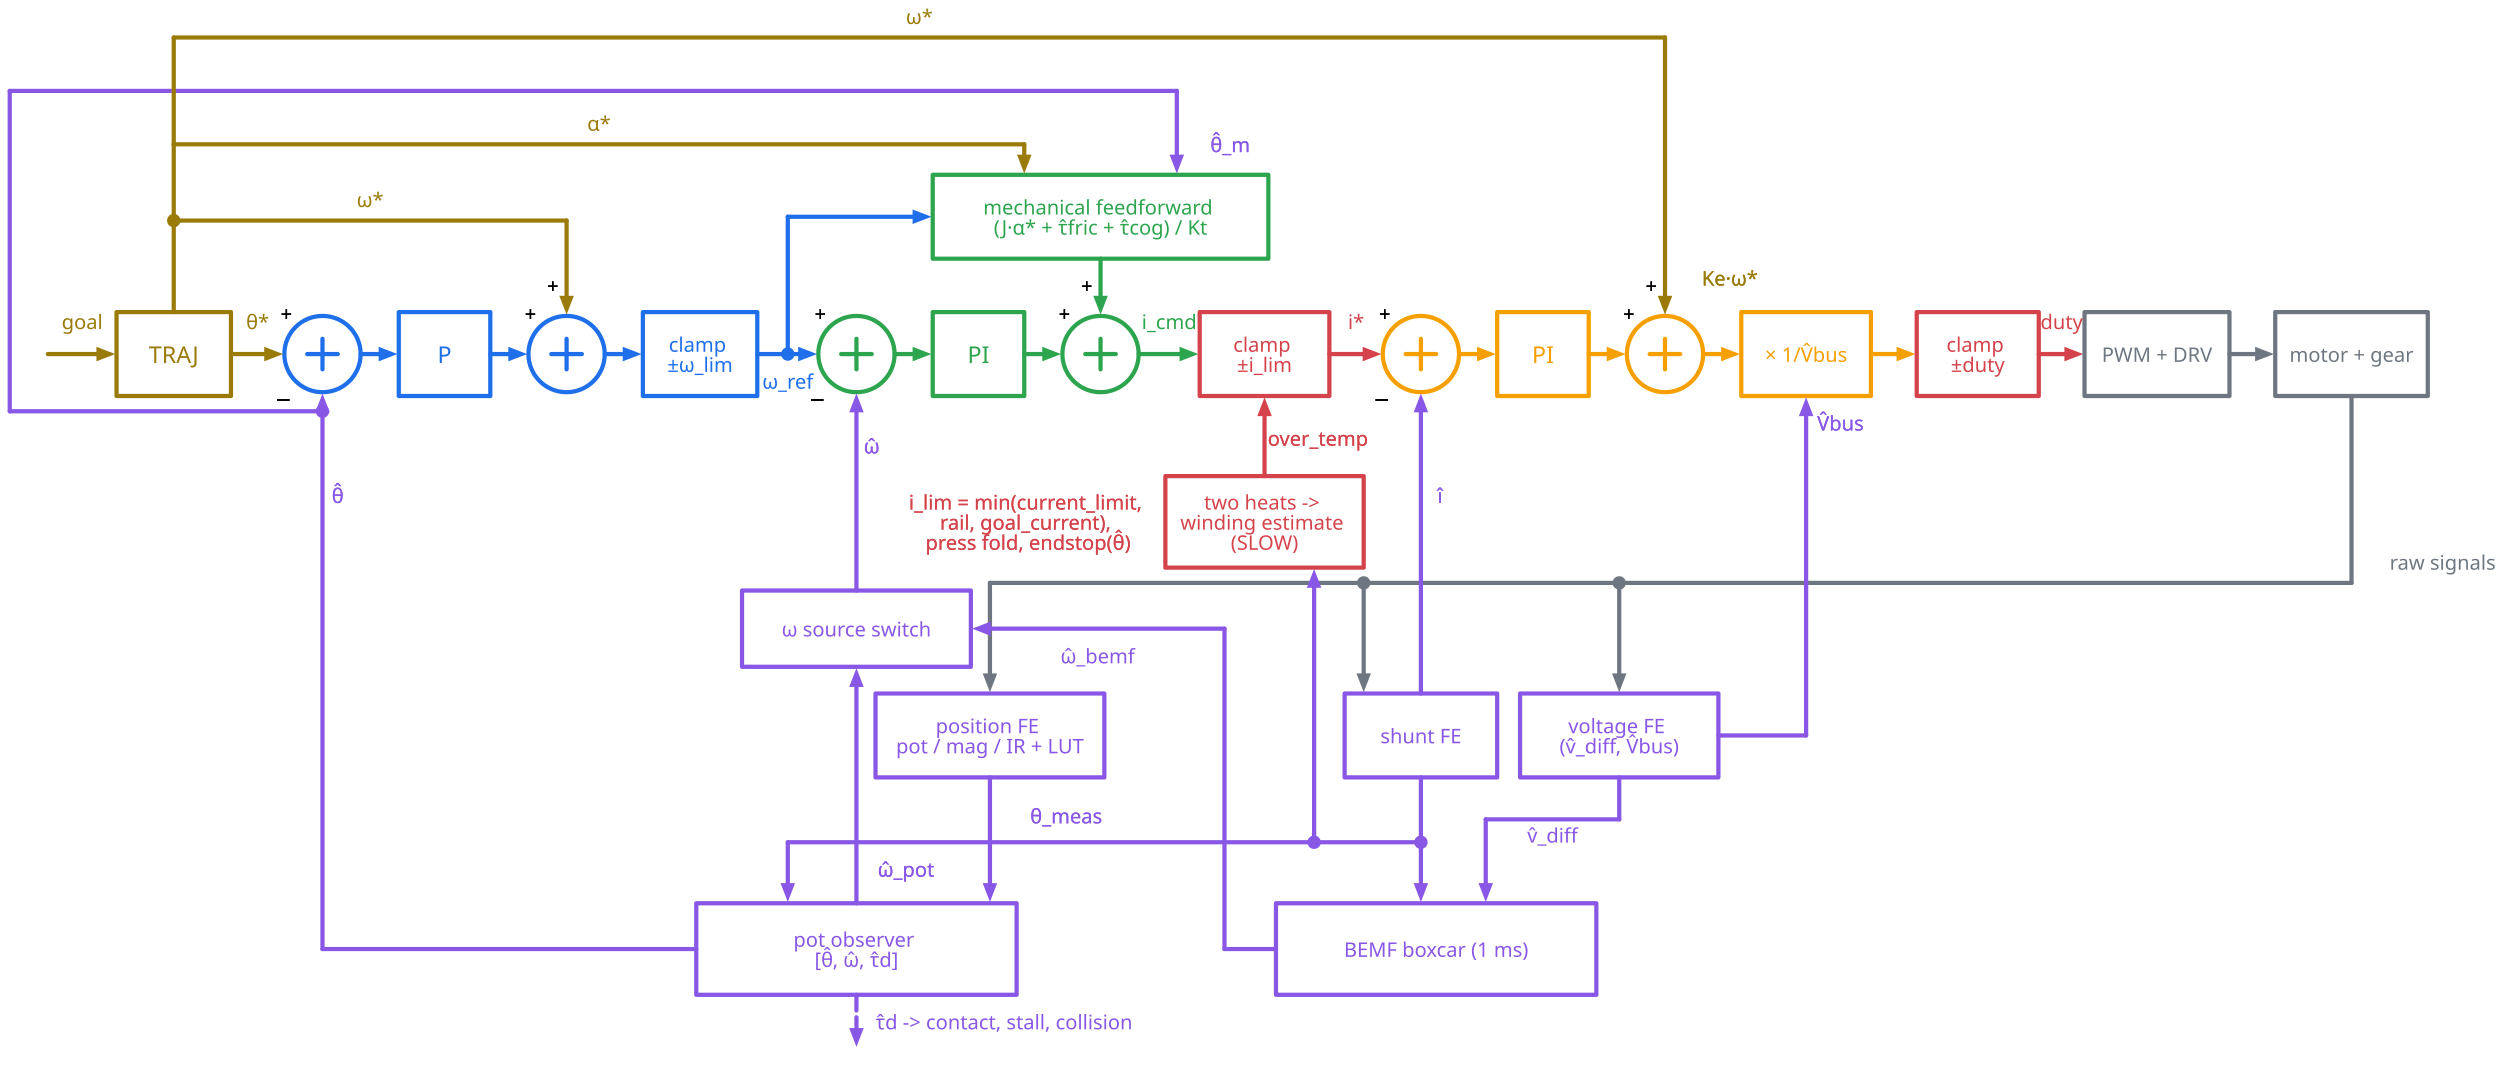
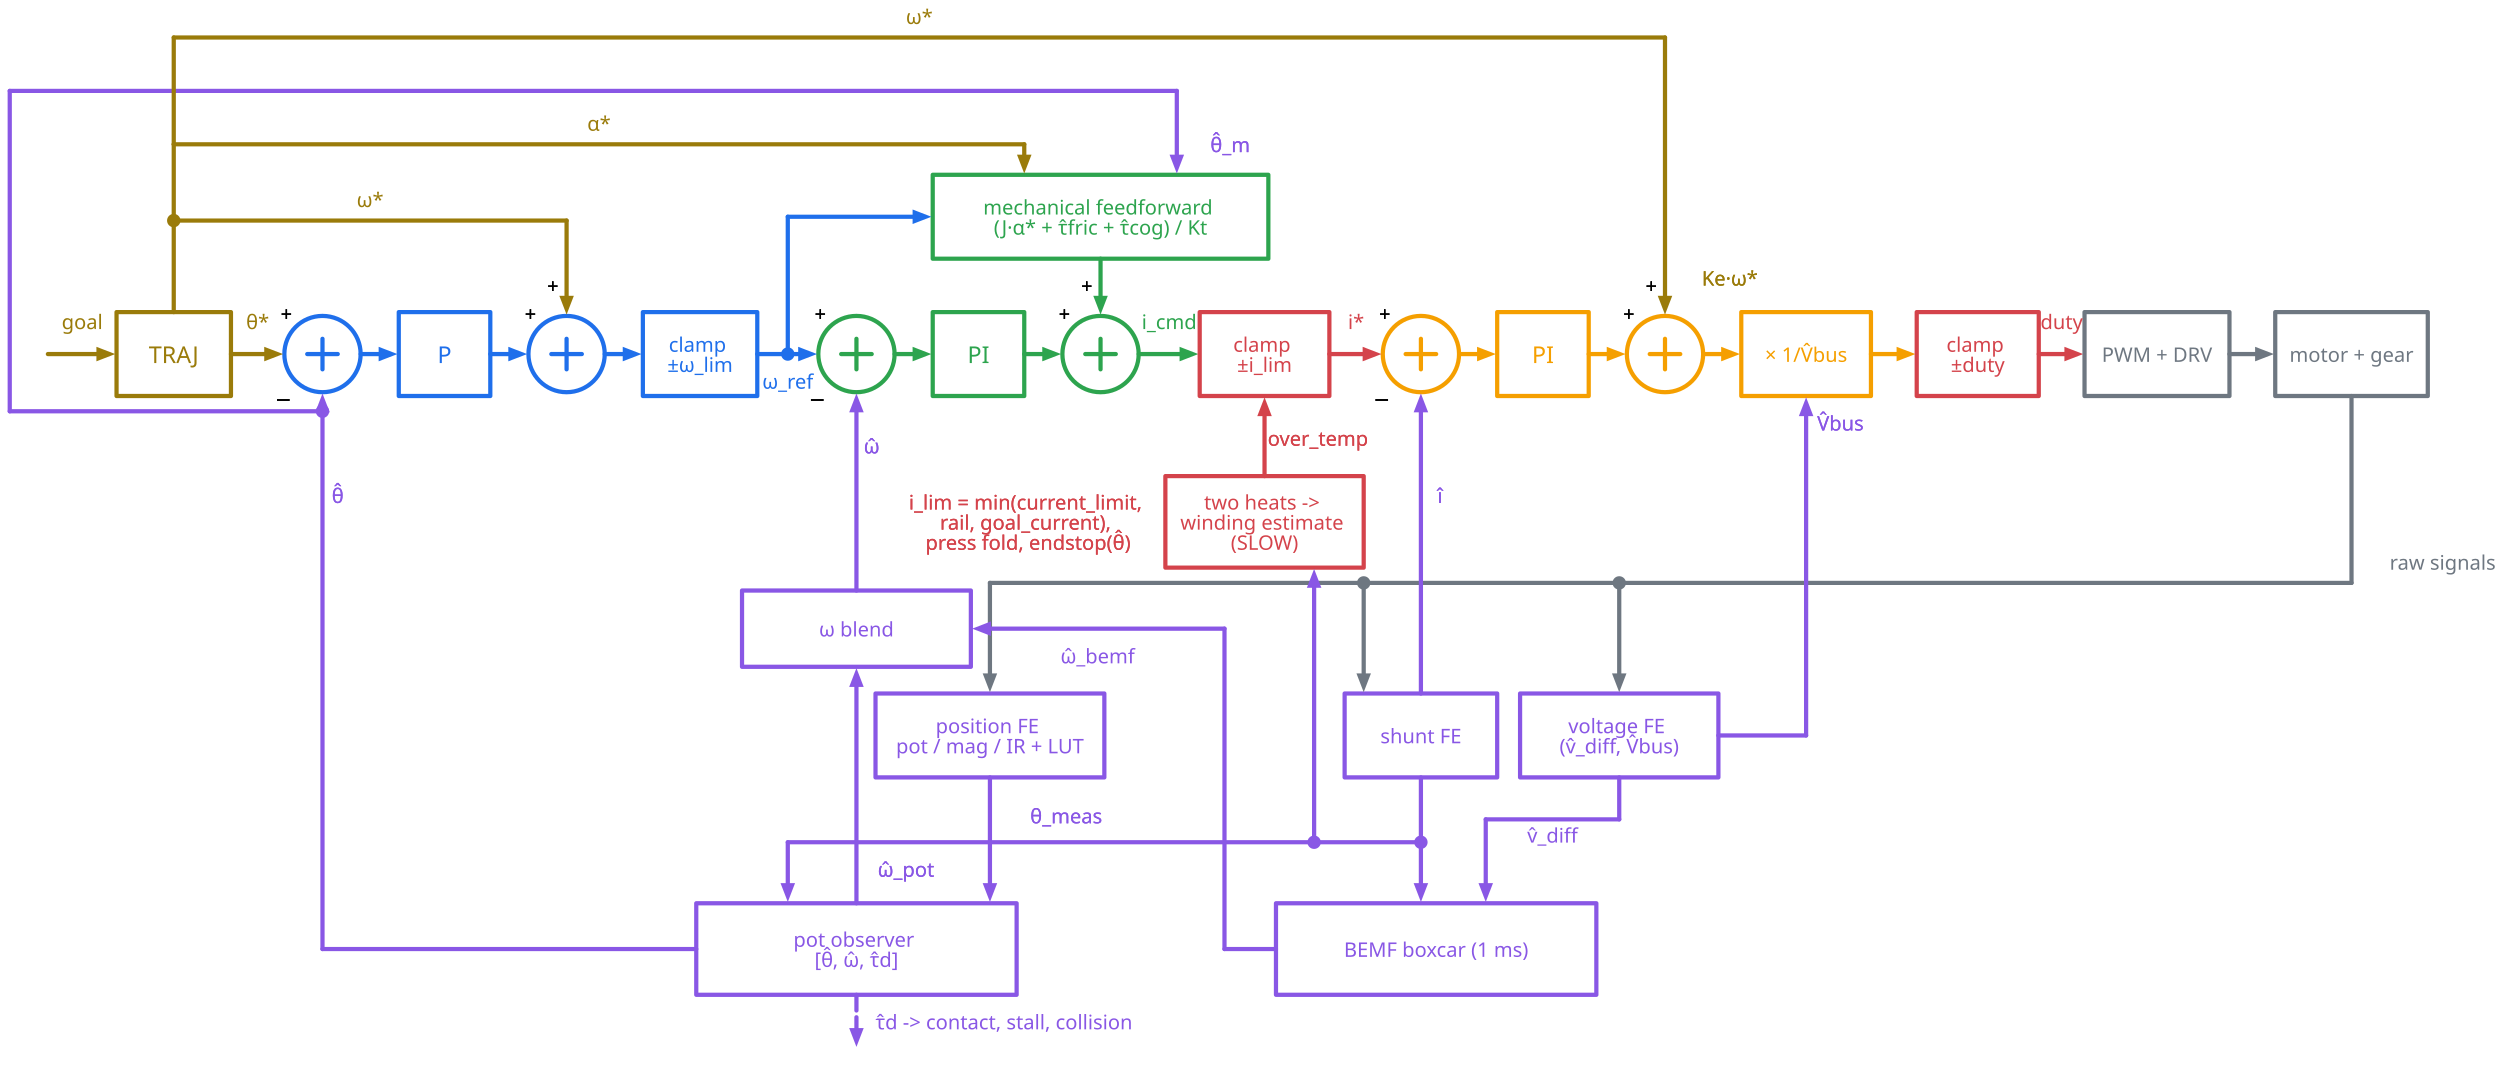
<svg xmlns="http://www.w3.org/2000/svg" xml:lang="en" height="504.7pt" width="1179.881pt" viewBox="-22.6 -167.1 1179.881 504.7">
  <style>@media (prefers-color-scheme:dark){[style*="stroke:black"]{stroke:#c9d1d9 !important}[style*="fill:black"]{fill:#c9d1d9 !important}[stroke="black"]{stroke:#c9d1d9 !important}[fill="black"]{fill:#c9d1d9 !important}[style*="stroke:#9a7b0a"]{stroke:#dfb317 !important}[style*="fill:#9a7b0a"]{fill:#dfb317 !important}[stroke="#9a7b0a"]{stroke:#dfb317 !important}[fill="#9a7b0a"]{fill:#dfb317 !important}[style*="stroke:#1f6feb"]{stroke:#539bf5 !important}[style*="fill:#1f6feb"]{fill:#539bf5 !important}[stroke="#1f6feb"]{stroke:#539bf5 !important}[fill="#1f6feb"]{fill:#539bf5 !important}[style*="stroke:#2da44e"]{stroke:#57ab5a !important}[style*="fill:#2da44e"]{fill:#57ab5a !important}[stroke="#2da44e"]{stroke:#57ab5a !important}[fill="#2da44e"]{fill:#57ab5a !important}[style*="stroke:#f59f00"]{stroke:#f8b133 !important}[style*="fill:#f59f00"]{fill:#f8b133 !important}[stroke="#f59f00"]{stroke:#f8b133 !important}[fill="#f59f00"]{fill:#f8b133 !important}[style*="stroke:#d4434b"]{stroke:#f47067 !important}[style*="fill:#d4434b"]{fill:#f47067 !important}[stroke="#d4434b"]{stroke:#f47067 !important}[fill="#d4434b"]{fill:#f47067 !important}[style*="stroke:#8957e5"]{stroke:#b083f0 !important}[style*="fill:#8957e5"]{fill:#b083f0 !important}[stroke="#8957e5"]{stroke:#b083f0 !important}[fill="#8957e5"]{fill:#b083f0 !important}[style*="stroke:#6e7781"]{stroke:#909aa4 !important}[style*="fill:#6e7781"]{fill:#909aa4 !important}[stroke="#6e7781"]{stroke:#909aa4 !important}[fill="#6e7781"]{fill:#909aa4 !important}}</style>
  <circle cx="129.6" cy="-0" r="18" style="stroke:#1f6feb;fill:none;stroke-width:2.0;stroke-dasharray:-;" />
  <circle cx="244.8" cy="-0" r="18" style="stroke:#1f6feb;fill:none;stroke-width:2.0;stroke-dasharray:-;" />
  <circle cx="381.6" cy="-0" r="18" style="stroke:#2da44e;fill:none;stroke-width:2.0;stroke-dasharray:-;" />
  <circle cx="496.8" cy="-0" r="18" style="stroke:#2da44e;fill:none;stroke-width:2.0;stroke-dasharray:-;" />
  <circle cx="648" cy="-0" r="18" style="stroke:#f59f00;fill:none;stroke-width:2.0;stroke-dasharray:-;" />
  <circle cx="763.2" cy="-0" r="18" style="stroke:#f59f00;fill:none;stroke-width:2.0;stroke-dasharray:-;" />
  <path d="M 0.0,-0.0 L 16.2,-0 L 23.4,-0" style="stroke:#9a7b0a;fill:none;stroke-width:2.0;stroke-dasharray:-;stroke-linecap:round;stroke-linejoin:round;" />
  <path d="M 30.4 0 L 23.4 2.7 L 23.4 -2.7 Z" style="stroke:#9a7b0a;fill:#9a7b0a;stroke-linecap:butt;stroke-linejoin:miter;" />
  <path d="M 32.4,-0.0 L 32.4,-19.8 L 86.4,-19.8 L 86.4,19.8 L 32.4,19.8 L 32.4,-0" style="stroke:#9a7b0a;fill:none;stroke-width:2.0;stroke-dasharray:-;stroke-linecap:round;stroke-linejoin:round;" />
  <path d="M 86.4,-0.0 L 99,-0 L 102.6,-0" style="stroke:#9a7b0a;fill:none;stroke-width:2.0;stroke-dasharray:-;stroke-linecap:round;stroke-linejoin:round;" />
  <path d="M 109.6 0 L 102.6 2.7 L 102.6 -2.7 Z" style="stroke:#9a7b0a;fill:#9a7b0a;stroke-linecap:butt;stroke-linejoin:miter;" />
  <path d="M 129.6,-7.2 L 129.6,7.2" style="stroke:#1f6feb;fill:none;stroke-width:2.0;stroke-dasharray:-;stroke-linecap:round;stroke-linejoin:round;" />
  <path d="M 122.4,-0.0 L 136.8,-0" style="stroke:#1f6feb;fill:none;stroke-width:2.0;stroke-dasharray:-;stroke-linecap:round;stroke-linejoin:round;" />
  <path d="M 147.6,-0.0 L 156.6,-0 L 156.6,-0" style="stroke:#1f6feb;fill:none;stroke-width:2.0;stroke-dasharray:-;stroke-linecap:round;stroke-linejoin:round;" />
  <path d="M 163.6 0 L 156.6 2.7 L 156.6 -2.7 Z" style="stroke:#1f6feb;fill:#1f6feb;stroke-linecap:butt;stroke-linejoin:miter;" />
  <path d="M 165.6,-0.0 L 165.6,-19.8 L 208.8,-19.8 L 208.8,19.8 L 165.6,19.8 L 165.6,-0" style="stroke:#1f6feb;fill:none;stroke-width:2.0;stroke-dasharray:-;stroke-linecap:round;stroke-linejoin:round;" />
  <path d="M 208.8,-0.0 L 217.8,-0 L 217.8,-0" style="stroke:#1f6feb;fill:none;stroke-width:2.0;stroke-dasharray:-;stroke-linecap:round;stroke-linejoin:round;" />
  <path d="M 224.8 0 L 217.8 2.7 L 217.8 -2.7 Z" style="stroke:#1f6feb;fill:#1f6feb;stroke-linecap:butt;stroke-linejoin:miter;" />
  <path d="M 244.8,-7.2 L 244.8,7.2" style="stroke:#1f6feb;fill:none;stroke-width:2.0;stroke-dasharray:-;stroke-linecap:round;stroke-linejoin:round;" />
  <path d="M 237.6,-0.0 L 252,-0" style="stroke:#1f6feb;fill:none;stroke-width:2.0;stroke-dasharray:-;stroke-linecap:round;stroke-linejoin:round;" />
  <path d="M 262.8,-0.0 L 271.8,-0 L 271.8,-0" style="stroke:#1f6feb;fill:none;stroke-width:2.0;stroke-dasharray:-;stroke-linecap:round;stroke-linejoin:round;" />
  <path d="M 278.8 0 L 271.8 2.7 L 271.8 -2.7 Z" style="stroke:#1f6feb;fill:#1f6feb;stroke-linecap:butt;stroke-linejoin:miter;" />
  <path d="M 280.8,-0.0 L 280.8,-19.8 L 334.8,-19.8 L 334.8,19.8 L 280.8,19.8 L 280.8,-0" style="stroke:#1f6feb;fill:none;stroke-width:2.0;stroke-dasharray:-;stroke-linecap:round;stroke-linejoin:round;" />
  <path d="M 334.8,-0.0 L 349.2,-0 L 354.6,-0" style="stroke:#1f6feb;fill:none;stroke-width:2.0;stroke-dasharray:-;stroke-linecap:round;stroke-linejoin:round;" />
  <path d="M 361.6 0 L 354.6 2.7 L 354.6 -2.7 Z" style="stroke:#1f6feb;fill:#1f6feb;stroke-linecap:butt;stroke-linejoin:miter;" />
  <path d="M 381.6,-7.2 L 381.6,7.2" style="stroke:#2da44e;fill:none;stroke-width:2.0;stroke-dasharray:-;stroke-linecap:round;stroke-linejoin:round;" />
  <path d="M 374.4,-0.0 L 388.8,-0" style="stroke:#2da44e;fill:none;stroke-width:2.0;stroke-dasharray:-;stroke-linecap:round;stroke-linejoin:round;" />
  <path d="M 399.6,-0.0 L 408.6,-0 L 408.6,-0" style="stroke:#2da44e;fill:none;stroke-width:2.0;stroke-dasharray:-;stroke-linecap:round;stroke-linejoin:round;" />
  <path d="M 415.6 0 L 408.6 2.7 L 408.6 -2.7 Z" style="stroke:#2da44e;fill:#2da44e;stroke-linecap:butt;stroke-linejoin:miter;" />
  <path d="M 417.6,-0.0 L 417.6,-19.8 L 460.8,-19.8 L 460.8,19.8 L 417.6,19.8 L 417.6,-0" style="stroke:#2da44e;fill:none;stroke-width:2.0;stroke-dasharray:-;stroke-linecap:round;stroke-linejoin:round;" />
  <path d="M 460.8,-0.0 L 469.8,-0 L 469.8,-0" style="stroke:#2da44e;fill:none;stroke-width:2.0;stroke-dasharray:-;stroke-linecap:round;stroke-linejoin:round;" />
  <path d="M 476.8 0 L 469.8 2.7 L 469.8 -2.7 Z" style="stroke:#2da44e;fill:#2da44e;stroke-linecap:butt;stroke-linejoin:miter;" />
  <path d="M 496.8,-7.2 L 496.8,7.2" style="stroke:#2da44e;fill:none;stroke-width:2.0;stroke-dasharray:-;stroke-linecap:round;stroke-linejoin:round;" />
  <path d="M 489.6,-0.0 L 504,-0" style="stroke:#2da44e;fill:none;stroke-width:2.0;stroke-dasharray:-;stroke-linecap:round;stroke-linejoin:round;" />
  <path d="M 514.8,-0.0 L 529.2,-0 L 534.6,-0" style="stroke:#2da44e;fill:none;stroke-width:2.0;stroke-dasharray:-;stroke-linecap:round;stroke-linejoin:round;" />
  <path d="M 541.6 0 L 534.6 2.7 L 534.6 -2.7 Z" style="stroke:#2da44e;fill:#2da44e;stroke-linecap:butt;stroke-linejoin:miter;" />
  <path d="M 543.6,-0.0 L 543.6,-19.8 L 604.8,-19.8 L 604.8,19.8 L 543.6,19.8 L 543.6,-0" style="stroke:#d4434b;fill:none;stroke-width:2.0;stroke-dasharray:-;stroke-linecap:round;stroke-linejoin:round;" />
  <path d="M 604.8,-0.0 L 617.4,-0 L 621,-0" style="stroke:#d4434b;fill:none;stroke-width:2.0;stroke-dasharray:-;stroke-linecap:round;stroke-linejoin:round;" />
  <path d="M 628 0 L 621 2.7 L 621 -2.7 Z" style="stroke:#d4434b;fill:#d4434b;stroke-linecap:butt;stroke-linejoin:miter;" />
  <path d="M 648.0,-7.2 L 648,7.2" style="stroke:#f59f00;fill:none;stroke-width:2.0;stroke-dasharray:-;stroke-linecap:round;stroke-linejoin:round;" />
  <path d="M 640.8,-0.0 L 655.2,-0" style="stroke:#f59f00;fill:none;stroke-width:2.0;stroke-dasharray:-;stroke-linecap:round;stroke-linejoin:round;" />
  <path d="M 666.0,-0.0 L 675,-0 L 675,-0" style="stroke:#f59f00;fill:none;stroke-width:2.0;stroke-dasharray:-;stroke-linecap:round;stroke-linejoin:round;" />
  <path d="M 682 0 L 675 2.7 L 675 -2.7 Z" style="stroke:#f59f00;fill:#f59f00;stroke-linecap:butt;stroke-linejoin:miter;" />
  <path d="M 684.0,-0.0 L 684,-19.8 L 727.2,-19.8 L 727.2,19.8 L 684,19.8 L 684,-0" style="stroke:#f59f00;fill:none;stroke-width:2.0;stroke-dasharray:-;stroke-linecap:round;stroke-linejoin:round;" />
  <path d="M 727.2,-0.0 L 736.2,-0 L 736.2,-0" style="stroke:#f59f00;fill:none;stroke-width:2.0;stroke-dasharray:-;stroke-linecap:round;stroke-linejoin:round;" />
  <path d="M 743.2 0 L 736.2 2.7 L 736.2 -2.7 Z" style="stroke:#f59f00;fill:#f59f00;stroke-linecap:butt;stroke-linejoin:miter;" />
  <path d="M 763.2,-7.2 L 763.2,7.2" style="stroke:#f59f00;fill:none;stroke-width:2.0;stroke-dasharray:-;stroke-linecap:round;stroke-linejoin:round;" />
  <path d="M 756.0,-0.0 L 770.4,-0" style="stroke:#f59f00;fill:none;stroke-width:2.0;stroke-dasharray:-;stroke-linecap:round;stroke-linejoin:round;" />
  <path d="M 781.2,-0.0 L 790.2,-0 L 790.2,-0" style="stroke:#f59f00;fill:none;stroke-width:2.0;stroke-dasharray:-;stroke-linecap:round;stroke-linejoin:round;" />
  <path d="M 797.2 0 L 790.2 2.7 L 790.2 -2.7 Z" style="stroke:#f59f00;fill:#f59f00;stroke-linecap:butt;stroke-linejoin:miter;" />
  <path d="M 799.2,-0.0 L 799.2,-19.8 L 860.4,-19.8 L 860.4,19.8 L 799.2,19.8 L 799.2,-0" style="stroke:#f59f00;fill:none;stroke-width:2.0;stroke-dasharray:-;stroke-linecap:round;stroke-linejoin:round;" />
  <path d="M 860.4,-0.0 L 871.2,-0 L 873,-0" style="stroke:#f59f00;fill:none;stroke-width:2.0;stroke-dasharray:-;stroke-linecap:round;stroke-linejoin:round;" />
  <path d="M 880 0 L 873 2.7 L 873 -2.7 Z" style="stroke:#f59f00;fill:#f59f00;stroke-linecap:butt;stroke-linejoin:miter;" />
  <path d="M 882.0,-0.0 L 882,-19.8 L 939.6,-19.8 L 939.6,19.8 L 882,19.8 L 882,-0" style="stroke:#d4434b;fill:none;stroke-width:2.0;stroke-dasharray:-;stroke-linecap:round;stroke-linejoin:round;" />
  <path d="M 939.6,-0.0 L 950.4,-0 L 952.2,-0" style="stroke:#d4434b;fill:none;stroke-width:2.0;stroke-dasharray:-;stroke-linecap:round;stroke-linejoin:round;" />
  <path d="M 959.2 0 L 952.2 2.7 L 952.2 -2.7 Z" style="stroke:#d4434b;fill:#d4434b;stroke-linecap:butt;stroke-linejoin:miter;" />
  <path d="M 961.2,-0.0 L 961.2,-19.8 L 1029.6,-19.8 L 1029.6,19.8 L 961.2,19.8 L 961.2,-0" style="stroke:#6e7781;fill:none;stroke-width:2.0;stroke-dasharray:-;stroke-linecap:round;stroke-linejoin:round;" />
  <path d="M 1029.6,-0.0 L 1040.4,-0 L 1042.2,-0" style="stroke:#6e7781;fill:none;stroke-width:2.0;stroke-dasharray:-;stroke-linecap:round;stroke-linejoin:round;" />
  <path d="M 1049.2 0 L 1042.2 2.7 L 1042.2 -2.7 Z" style="stroke:#6e7781;fill:#6e7781;stroke-linecap:butt;stroke-linejoin:miter;" />
  <path d="M 1051.2,-0.0 L 1051.2,-19.8 L 1123.2,-19.8 L 1123.2,19.8 L 1051.2,19.8 L 1051.2,-0" style="stroke:#6e7781;fill:none;stroke-width:2.0;stroke-dasharray:-;stroke-linecap:round;stroke-linejoin:round;" />
  <path d="M 59.4,-19.8 L 59.4,-41.4 L 59.4,-63" style="stroke:#9a7b0a;fill:none;stroke-width:2.0;stroke-dasharray:-;stroke-linecap:round;stroke-linejoin:round;" />
  <path d="M 59.4,-63.0 L 152.1,-63 L 244.8,-63" style="stroke:#9a7b0a;fill:none;stroke-width:2.0;stroke-dasharray:-;stroke-linecap:round;stroke-linejoin:round;" />
  <path d="M 244.8,-63.0 L 244.8,-40.5 L 244.8,-27" style="stroke:#9a7b0a;fill:none;stroke-width:2.0;stroke-dasharray:-;stroke-linecap:round;stroke-linejoin:round;" />
  <path d="M 244.8 -20 L 242.1 -27 L 247.5 -27 Z" style="stroke:#9a7b0a;fill:#9a7b0a;stroke-linecap:butt;stroke-linejoin:miter;" />
  <path d="M 417.6,-64.8 L 417.6,-84.6 L 576,-84.6 L 576,-45 L 417.6,-45 L 417.6,-64.8" style="stroke:#2da44e;fill:none;stroke-width:2.0;stroke-dasharray:-;stroke-linecap:round;stroke-linejoin:round;" />
  <path d="M 496.8,-45.0 L 496.8,-31.5 L 496.8,-27" style="stroke:#2da44e;fill:none;stroke-width:2.0;stroke-dasharray:-;stroke-linecap:round;stroke-linejoin:round;" />
  <path d="M 496.8 -20 L 494.1 -27 L 499.5 -27 Z" style="stroke:#2da44e;fill:#2da44e;stroke-linecap:butt;stroke-linejoin:miter;" />
  <path d="M 59.4,-63.0 L 59.4,-81 L 59.4,-99" style="stroke:#9a7b0a;fill:none;stroke-width:2.0;stroke-dasharray:-;stroke-linecap:round;stroke-linejoin:round;" />
  <path d="M 59.4,-99.0 L 260.1,-99 L 460.8,-99" style="stroke:#9a7b0a;fill:none;stroke-width:2.0;stroke-dasharray:-;stroke-linecap:round;stroke-linejoin:round;" />
  <path d="M 460.8,-99.0 L 460.8,-91.8 L 460.8,-93.6" style="stroke:#9a7b0a;fill:none;stroke-width:2.0;stroke-dasharray:-;stroke-linecap:round;stroke-linejoin:round;" />
  <path d="M 460.8 -86.6 L 458.1 -93.6 L 463.5 -93.6 Z" style="stroke:#9a7b0a;fill:#9a7b0a;stroke-linecap:butt;stroke-linejoin:miter;" />
  <path d="M 349.2,-0.0 L 349.2,-32.4 L 349.2,-64.8" style="stroke:#1f6feb;fill:none;stroke-width:2.0;stroke-dasharray:-;stroke-linecap:round;stroke-linejoin:round;" />
  <path d="M 349.2,-64.8 L 383.4,-64.8 L 408.6,-64.8" style="stroke:#1f6feb;fill:none;stroke-width:2.0;stroke-dasharray:-;stroke-linecap:round;stroke-linejoin:round;" />
  <path d="M 415.6 -64.8 L 408.6 -62.1 L 408.6 -67.5 Z" style="stroke:#1f6feb;fill:#1f6feb;stroke-linecap:butt;stroke-linejoin:miter;" />
  <path d="M 1087.2,19.8 L 1087.2,63.9 L 1087.2,108" style="stroke:#6e7781;fill:none;stroke-width:2.0;stroke-dasharray:-;stroke-linecap:round;stroke-linejoin:round;" />
  <path d="M 390.6,180.0 L 390.6,160.2 L 498.6,160.2 L 498.6,199.8 L 390.6,199.8 L 390.6,180" style="stroke:#8957e5;fill:none;stroke-width:2.0;stroke-dasharray:-;stroke-linecap:round;stroke-linejoin:round;" />
  <path d="M 612.0,180.0 L 612,160.2 L 684,160.2 L 684,199.8 L 612,199.8 L 612,180" style="stroke:#8957e5;fill:none;stroke-width:2.0;stroke-dasharray:-;stroke-linecap:round;stroke-linejoin:round;" />
  <path d="M 694.8,180.0 L 694.8,160.2 L 788.4,160.2 L 788.4,199.8 L 694.8,199.8 L 694.8,180" style="stroke:#8957e5;fill:none;stroke-width:2.0;stroke-dasharray:-;stroke-linecap:round;stroke-linejoin:round;" />
  <path d="M 1087.2,108.0 L 765.9,108 L 444.6,108" style="stroke:#6e7781;fill:none;stroke-width:2.0;stroke-dasharray:-;stroke-linecap:round;stroke-linejoin:round;" />
  <path d="M 621.0,108.0 L 621,134.1 L 621,151.2" style="stroke:#6e7781;fill:none;stroke-width:2.0;stroke-dasharray:-;stroke-linecap:round;stroke-linejoin:round;" />
  <path d="M 621 158.2 L 618.3 151.2 L 623.7 151.2 Z" style="stroke:#6e7781;fill:#6e7781;stroke-linecap:butt;stroke-linejoin:miter;" />
  <path d="M 741.6,108.0 L 741.6,134.1 L 741.6,151.2" style="stroke:#6e7781;fill:none;stroke-width:2.0;stroke-dasharray:-;stroke-linecap:round;stroke-linejoin:round;" />
  <path d="M 741.6 158.2 L 738.9 151.2 L 744.3 151.2 Z" style="stroke:#6e7781;fill:#6e7781;stroke-linecap:butt;stroke-linejoin:miter;" />
  <path d="M 444.6,108.0 L 444.6,134.1 L 444.6,151.2" style="stroke:#6e7781;fill:none;stroke-width:2.0;stroke-dasharray:-;stroke-linecap:round;stroke-linejoin:round;" />
  <path d="M 444.6 158.2 L 441.9 151.2 L 447.3 151.2 Z" style="stroke:#6e7781;fill:#6e7781;stroke-linecap:butt;stroke-linejoin:miter;" />
  <path d="M 579.6,280.8 L 579.6,259.2 L 730.8,259.2 L 730.8,302.4 L 579.6,302.4 L 579.6,280.8" style="stroke:#8957e5;fill:none;stroke-width:2.0;stroke-dasharray:-;stroke-linecap:round;stroke-linejoin:round;" />
  <path d="M 306,280.8 L 306,259.2 L 457.2,259.2 L 457.2,302.4 L 306,302.4 L 306,280.8" style="stroke:#8957e5;fill:none;stroke-width:2.0;stroke-dasharray:-;stroke-linecap:round;stroke-linejoin:round;" />
  <path d="M 648.0,160.2 L 648,89.1 L 648,27" style="stroke:#8957e5;fill:none;stroke-width:2.0;stroke-dasharray:-;stroke-linecap:round;stroke-linejoin:round;" />
  <path d="M 648 20 L 650.7 27 L 645.3 27 Z" style="stroke:#8957e5;fill:#8957e5;stroke-linecap:butt;stroke-linejoin:miter;" />
  <path d="M 648.0,199.8 L 648,215.1 L 648,230.4" style="stroke:#8957e5;fill:none;stroke-width:2.0;stroke-dasharray:-;stroke-linecap:round;stroke-linejoin:round;" />
  <path d="M 648.0,230.4 L 648,244.8 L 648,250.2" style="stroke:#8957e5;fill:none;stroke-width:2.0;stroke-dasharray:-;stroke-linecap:round;stroke-linejoin:round;" />
  <path d="M 648 257.2 L 645.3 250.2 L 650.7 250.2 Z" style="stroke:#8957e5;fill:#8957e5;stroke-linecap:butt;stroke-linejoin:miter;" />
  <path d="M 648.0,230.4 L 498.6,230.4 L 349.2,230.4" style="stroke:#8957e5;fill:none;stroke-width:2.0;stroke-dasharray:-;stroke-linecap:round;stroke-linejoin:round;" />
  <path d="M 349.2,230.4 L 349.2,244.8 L 349.2,250.2" style="stroke:#8957e5;fill:none;stroke-width:2.0;stroke-dasharray:-;stroke-linecap:round;stroke-linejoin:round;" />
  <path d="M 349.2 257.2 L 346.5 250.2 L 351.9 250.2 Z" style="stroke:#8957e5;fill:#8957e5;stroke-linecap:butt;stroke-linejoin:miter;" />
  <path d="M 741.6,199.8 L 741.6,209.7 L 741.6,219.6" style="stroke:#8957e5;fill:none;stroke-width:2.0;stroke-dasharray:-;stroke-linecap:round;stroke-linejoin:round;" />
  <path d="M 741.6,219.6 L 710.1,219.6 L 678.6,219.6" style="stroke:#8957e5;fill:none;stroke-width:2.0;stroke-dasharray:-;stroke-linecap:round;stroke-linejoin:round;" />
  <path d="M 678.6,219.6 L 678.6,239.4 L 678.6,250.2" style="stroke:#8957e5;fill:none;stroke-width:2.0;stroke-dasharray:-;stroke-linecap:round;stroke-linejoin:round;" />
  <path d="M 678.6 257.2 L 675.9 250.2 L 681.3 250.2 Z" style="stroke:#8957e5;fill:#8957e5;stroke-linecap:butt;stroke-linejoin:miter;" />
  <path d="M 444.6,199.8 L 444.6,229.5 L 444.6,250.2" style="stroke:#8957e5;fill:none;stroke-width:2.0;stroke-dasharray:-;stroke-linecap:round;stroke-linejoin:round;" />
  <path d="M 444.6 257.2 L 441.9 250.2 L 447.3 250.2 Z" style="stroke:#8957e5;fill:#8957e5;stroke-linecap:butt;stroke-linejoin:miter;" />
  <path d="M 527.4,79.2 L 527.4,57.6 L 621,57.6 L 621,100.8 L 527.4,100.8 L 527.4,79.2" style="stroke:#d4434b;fill:none;stroke-width:2.0;stroke-dasharray:-;stroke-linecap:round;stroke-linejoin:round;" />
  <path d="M 597.6,230.4 L 597.6,165.6 L 597.6,109.8" style="stroke:#8957e5;fill:none;stroke-width:2.0;stroke-dasharray:-;stroke-linecap:round;stroke-linejoin:round;" />
  <path d="M 597.6 102.8 L 600.3 109.8 L 594.9 109.8 Z" style="stroke:#8957e5;fill:#8957e5;stroke-linecap:butt;stroke-linejoin:miter;" />
  <path d="M 574.2,57.6 L 574.2,38.7 L 574.2,28.8" style="stroke:#d4434b;fill:none;stroke-width:2.0;stroke-dasharray:-;stroke-linecap:round;stroke-linejoin:round;" />
  <path d="M 574.2 21.8 L 576.9 28.8 L 571.5 28.8 Z" style="stroke:#d4434b;fill:#d4434b;stroke-linecap:butt;stroke-linejoin:miter;" />
  <path d="M 306,280.8 L 217.8,280.8 L 129.6,280.8" style="stroke:#8957e5;fill:none;stroke-width:2.0;stroke-dasharray:-;stroke-linecap:round;stroke-linejoin:round;" />
  <path d="M 129.6,280.8 L 129.6,149.4 L 129.6,27" style="stroke:#8957e5;fill:none;stroke-width:2.0;stroke-dasharray:-;stroke-linecap:round;stroke-linejoin:round;" />
  <path d="M 129.6 20 L 132.3 27 L 126.9 27 Z" style="stroke:#8957e5;fill:#8957e5;stroke-linecap:butt;stroke-linejoin:miter;" />
  <path d="M 129.6,27.0 L 55.8,27 L -18,27" style="stroke:#8957e5;fill:none;stroke-width:2.0;stroke-dasharray:-;stroke-linecap:round;stroke-linejoin:round;" />
  <path d="M -18.0,27.0 L -18,-48.6 L -18,-124.2" style="stroke:#8957e5;fill:none;stroke-width:2.0;stroke-dasharray:-;stroke-linecap:round;stroke-linejoin:round;" />
  <path d="M -18.0,-124.2 L 257.4,-124.2 L 532.8,-124.2" style="stroke:#8957e5;fill:none;stroke-width:2.0;stroke-dasharray:-;stroke-linecap:round;stroke-linejoin:round;" />
  <path d="M 532.8,-124.2 L 532.8,-104.4 L 532.8,-93.6" style="stroke:#8957e5;fill:none;stroke-width:2.0;stroke-dasharray:-;stroke-linecap:round;stroke-linejoin:round;" />
  <path d="M 532.8 -86.6 L 530.1 -93.6 L 535.5 -93.6 Z" style="stroke:#8957e5;fill:#8957e5;stroke-linecap:butt;stroke-linejoin:miter;" />
  <path d="M 327.6,129.6 L 327.6,111.6 L 435.6,111.6 L 435.6,147.6 L 327.6,147.6 L 327.6,129.6" style="stroke:#8957e5;fill:none;stroke-width:2.0;stroke-dasharray:-;stroke-linecap:round;stroke-linejoin:round;" />
  <path d="M 381.6,259.2 L 381.6,203.4 L 381.6,156.6" style="stroke:#8957e5;fill:none;stroke-width:2.0;stroke-dasharray:-;stroke-linecap:round;stroke-linejoin:round;" />
  <path d="M 381.6 149.6 L 384.3 156.6 L 378.9 156.6 Z" style="stroke:#8957e5;fill:#8957e5;stroke-linecap:butt;stroke-linejoin:miter;" />
  <path d="M 381.6,111.6 L 381.6,64.8 L 381.6,27" style="stroke:#8957e5;fill:none;stroke-width:2.0;stroke-dasharray:-;stroke-linecap:round;stroke-linejoin:round;" />
  <path d="M 381.6 20 L 384.3 27 L 378.9 27 Z" style="stroke:#8957e5;fill:#8957e5;stroke-linecap:butt;stroke-linejoin:miter;" />
  <path d="M 579.6,280.8 L 567.45,280.8 L 555.3,280.8" style="stroke:#8957e5;fill:none;stroke-width:2.0;stroke-dasharray:-;stroke-linecap:round;stroke-linejoin:round;" />
  <path d="M 555.3,280.8 L 555.3,205.2 L 555.3,129.6" style="stroke:#8957e5;fill:none;stroke-width:2.0;stroke-dasharray:-;stroke-linecap:round;stroke-linejoin:round;" />
  <path d="M 555.3,129.6 L 495.45,129.6 L 444.6,129.6" style="stroke:#8957e5;fill:none;stroke-width:2.0;stroke-dasharray:-;stroke-linecap:round;stroke-linejoin:round;" />
  <path d="M 437.6 129.6 L 444.6 126.9 L 444.6 132.3 Z" style="stroke:#8957e5;fill:#8957e5;stroke-linecap:butt;stroke-linejoin:miter;" />
  <path d="M 788.4,180.0 L 809.1,180 L 829.8,180" style="stroke:#8957e5;fill:none;stroke-width:2.0;stroke-dasharray:-;stroke-linecap:round;stroke-linejoin:round;" />
  <path d="M 829.8,180.0 L 829.8,99.9 L 829.8,28.8" style="stroke:#8957e5;fill:none;stroke-width:2.0;stroke-dasharray:-;stroke-linecap:round;stroke-linejoin:round;" />
  <path d="M 829.8 21.8 L 832.5 28.8 L 827.1 28.8 Z" style="stroke:#8957e5;fill:#8957e5;stroke-linecap:butt;stroke-linejoin:miter;" />
  <path d="M 59.4,-99.0 L 59.4,-124.2 L 59.4,-149.4" style="stroke:#9a7b0a;fill:none;stroke-width:2.0;stroke-dasharray:-;stroke-linecap:round;stroke-linejoin:round;" />
  <path d="M 59.4,-149.4 L 411.3,-149.4 L 763.2,-149.4" style="stroke:#9a7b0a;fill:none;stroke-width:2.0;stroke-dasharray:-;stroke-linecap:round;stroke-linejoin:round;" />
  <path d="M 763.2,-149.4 L 763.2,-83.7 L 763.2,-27" style="stroke:#9a7b0a;fill:none;stroke-width:2.0;stroke-dasharray:-;stroke-linecap:round;stroke-linejoin:round;" />
  <path d="M 763.2 -20 L 760.5 -27 L 765.9 -27 Z" style="stroke:#9a7b0a;fill:#9a7b0a;stroke-linecap:butt;stroke-linejoin:miter;" />
  <path d="M 381.6,302.4 L 381.6,315 L 381.6,318.6" style="stroke:#8957e5;fill:none;stroke-width:2.0;stroke-dasharray:7.4,3.2;stroke-linecap:round;stroke-linejoin:round;" />
  <path d="M 381.6 325.6 L 378.9 318.6 L 384.3 318.6 Z" style="stroke:#8957e5;fill:#8957e5;stroke-linecap:butt;stroke-linejoin:miter;" />
  <text x="16.2" y="-18.5" dominant-baseline="ideographic" fill="#9a7b0a" font-size="9.5" font-family="sans" text-anchor="middle">
    <tspan x="16.2" dy="9.5">goal</tspan>
  </text>
  <text x="59.4" y="-11.0" dominant-baseline="central" fill="#9a7b0a" font-size="11" font-family="sans" text-anchor="middle">
    <tspan x="59.4" dy="11">TRAJ</tspan>
  </text>
  <text x="99.0" y="-18.5" dominant-baseline="ideographic" fill="#9a7b0a" font-size="9.5" font-family="sans" text-anchor="middle">
    <tspan x="99.0" dy="9.5">θ*</tspan>
  </text>
  <text x="112.552" y="-28.708" dominant-baseline="central" fill="black" font-size="9.5" font-family="sans" text-anchor="middle">
    <tspan x="112.552" dy="9.5">+</tspan>
  </text>
  <text x="112.552" y="-28.708" dominant-baseline="central" fill="black" font-size="9.5" font-family="sans" text-anchor="middle">
    <tspan x="112.552" dy="9.5">+</tspan>
  </text>
  <text x="111.112" y="11.868" dominant-baseline="central" fill="black" font-size="9.5" font-family="sans" text-anchor="middle">
    <tspan x="111.112" dy="9.5">−</tspan>
  </text>
  <text x="111.112" y="11.868" dominant-baseline="central" fill="black" font-size="9.5" font-family="sans" text-anchor="middle">
    <tspan x="111.112" dy="9.5">−</tspan>
  </text>
  <text x="187.2" y="-11.0" dominant-baseline="central" fill="#1f6feb" font-size="11" font-family="sans" text-anchor="middle">
    <tspan x="187.2" dy="11">P</tspan>
  </text>
  <text x="227.752" y="-28.708" dominant-baseline="central" fill="black" font-size="9.5" font-family="sans" text-anchor="middle">
    <tspan x="227.752" dy="9.5">+</tspan>
  </text>
  <text x="227.752" y="-28.708" dominant-baseline="central" fill="black" font-size="9.5" font-family="sans" text-anchor="middle">
    <tspan x="227.752" dy="9.5">+</tspan>
  </text>
  <text x="238.32" y="-41.9" dominant-baseline="central" fill="black" font-size="9.5" font-family="sans" text-anchor="middle">
    <tspan x="238.32" dy="9.5">+</tspan>
  </text>
  <text x="238.32" y="-41.9" dominant-baseline="central" fill="black" font-size="9.5" font-family="sans" text-anchor="middle">
    <tspan x="238.32" dy="9.5">+</tspan>
  </text>
  <text x="307.8" y="-14.25" dominant-baseline="central" fill="#1f6feb" font-size="9.5" font-family="sans" text-anchor="middle">
    <tspan x="307.8" dy="9.5">clamp</tspan>
    <tspan x="307.8" dy="9.5">±ω_lim</tspan>
  </text>
  <text x="349.2" y="-0.5" dominant-baseline="hanging" fill="#1f6feb" font-size="9.5" font-family="sans" text-anchor="middle">
    <tspan x="349.2" dy="9.5">ω_ref</tspan>
  </text>
  <text x="364.552" y="-28.708" dominant-baseline="central" fill="black" font-size="9.5" font-family="sans" text-anchor="middle">
    <tspan x="364.552" dy="9.5">+</tspan>
  </text>
  <text x="364.552" y="-28.708" dominant-baseline="central" fill="black" font-size="9.5" font-family="sans" text-anchor="middle">
    <tspan x="364.552" dy="9.5">+</tspan>
  </text>
  <text x="363.112" y="11.868" dominant-baseline="central" fill="black" font-size="9.5" font-family="sans" text-anchor="middle">
    <tspan x="363.112" dy="9.5">−</tspan>
  </text>
  <text x="363.112" y="11.868" dominant-baseline="central" fill="black" font-size="9.5" font-family="sans" text-anchor="middle">
    <tspan x="363.112" dy="9.5">−</tspan>
  </text>
  <text x="439.2" y="-11.0" dominant-baseline="central" fill="#2da44e" font-size="11" font-family="sans" text-anchor="middle">
    <tspan x="439.2" dy="11">PI</tspan>
  </text>
  <text x="479.752" y="-28.708" dominant-baseline="central" fill="black" font-size="9.5" font-family="sans" text-anchor="middle">
    <tspan x="479.752" dy="9.5">+</tspan>
  </text>
  <text x="479.752" y="-28.708" dominant-baseline="central" fill="black" font-size="9.5" font-family="sans" text-anchor="middle">
    <tspan x="479.752" dy="9.5">+</tspan>
  </text>
  <text x="490.32" y="-41.9" dominant-baseline="central" fill="black" font-size="9.5" font-family="sans" text-anchor="middle">
    <tspan x="490.32" dy="9.5">+</tspan>
  </text>
  <text x="490.32" y="-41.9" dominant-baseline="central" fill="black" font-size="9.5" font-family="sans" text-anchor="middle">
    <tspan x="490.32" dy="9.5">+</tspan>
  </text>
  <text x="529.2" y="-18.5" dominant-baseline="ideographic" fill="#2da44e" font-size="9.5" font-family="sans" text-anchor="middle">
    <tspan x="529.2" dy="9.5">i_cmd</tspan>
  </text>
  <text x="574.2" y="-14.25" dominant-baseline="central" fill="#d4434b" font-size="9.5" font-family="sans" text-anchor="middle">
    <tspan x="574.2" dy="9.5">clamp</tspan>
    <tspan x="574.2" dy="9.5">±i_lim</tspan>
  </text>
  <text x="617.4" y="-18.5" dominant-baseline="ideographic" fill="#d4434b" font-size="9.5" font-family="sans" text-anchor="middle">
    <tspan x="617.4" dy="9.5">i*</tspan>
  </text>
  <text x="630.952" y="-28.708" dominant-baseline="central" fill="black" font-size="9.5" font-family="sans" text-anchor="middle">
    <tspan x="630.952" dy="9.5">+</tspan>
  </text>
  <text x="630.952" y="-28.708" dominant-baseline="central" fill="black" font-size="9.5" font-family="sans" text-anchor="middle">
    <tspan x="630.952" dy="9.5">+</tspan>
  </text>
  <text x="629.512" y="11.868" dominant-baseline="central" fill="black" font-size="9.5" font-family="sans" text-anchor="middle">
    <tspan x="629.512" dy="9.5">−</tspan>
  </text>
  <text x="629.512" y="11.868" dominant-baseline="central" fill="black" font-size="9.5" font-family="sans" text-anchor="middle">
    <tspan x="629.512" dy="9.5">−</tspan>
  </text>
  <text x="705.6" y="-11.0" dominant-baseline="central" fill="#f59f00" font-size="11" font-family="sans" text-anchor="middle">
    <tspan x="705.6" dy="11">PI</tspan>
  </text>
  <text x="746.152" y="-28.708" dominant-baseline="central" fill="black" font-size="9.5" font-family="sans" text-anchor="middle">
    <tspan x="746.152" dy="9.5">+</tspan>
  </text>
  <text x="746.152" y="-28.708" dominant-baseline="central" fill="black" font-size="9.5" font-family="sans" text-anchor="middle">
    <tspan x="746.152" dy="9.5">+</tspan>
  </text>
  <text x="756.72" y="-41.9" dominant-baseline="central" fill="black" font-size="9.5" font-family="sans" text-anchor="middle">
    <tspan x="756.72" dy="9.5">+</tspan>
  </text>
  <text x="756.72" y="-41.9" dominant-baseline="central" fill="black" font-size="9.5" font-family="sans" text-anchor="middle">
    <tspan x="756.72" dy="9.5">+</tspan>
  </text>
  <text x="829.8" y="-9.5" dominant-baseline="central" fill="#f59f00" font-size="9.5" font-family="sans" text-anchor="middle">
    <tspan x="829.8" dy="9.5">× 1/V̂bus</tspan>
  </text>
  <text x="910.8" y="-14.25" dominant-baseline="central" fill="#d4434b" font-size="9.5" font-family="sans" text-anchor="middle">
    <tspan x="910.8" dy="9.5">clamp</tspan>
    <tspan x="910.8" dy="9.5">±duty</tspan>
  </text>
  <text x="950.4" y="-18.5" dominant-baseline="ideographic" fill="#d4434b" font-size="9.5" font-family="sans" text-anchor="middle">
    <tspan x="950.4" dy="9.5">duty</tspan>
  </text>
  <text x="995.4" y="-9.5" dominant-baseline="central" fill="#6e7781" font-size="9.5" font-family="sans" text-anchor="middle">
    <tspan x="995.4" dy="9.5">PWM + DRV</tspan>
  </text>
  <text x="1087.2" y="-9.5" dominant-baseline="central" fill="#6e7781" font-size="9.5" font-family="sans" text-anchor="middle">
    <tspan x="1087.2" dy="9.5">motor + gear</tspan>
  </text>
  <text x="152.1" y="-76.1" dominant-baseline="ideographic" fill="#9a7b0a" font-size="9.5" font-family="sans" text-anchor="middle">
    <tspan x="152.1" dy="9.5">ω*</tspan>
  </text>
  <text x="496.8" y="-79.05" dominant-baseline="central" fill="#2da44e" font-size="9.5" font-family="sans" text-anchor="middle">
    <tspan x="496.8" dy="9.5">mechanical feedforward</tspan>
    <tspan x="496.8" dy="9.5">(J·α* + τ̂fric + τ̂cog) / Kt</tspan>
  </text>
  <text x="260.1" y="-112.1" dominant-baseline="ideographic" fill="#9a7b0a" font-size="9.5" font-family="sans" text-anchor="middle">
    <tspan x="260.1" dy="9.5">α*</tspan>
  </text>
  <text x="1105.2" y="88.6" dominant-baseline="central" fill="#6e7781" font-size="9.5" font-family="sans" text-anchor="start">
    <tspan x="1105.2" dy="9.5">raw signals</tspan>
  </text>
  <text x="444.6" y="165.75" dominant-baseline="central" fill="#8957e5" font-size="9.5" font-family="sans" text-anchor="middle">
    <tspan x="444.6" dy="9.5">position FE</tspan>
    <tspan x="444.6" dy="9.5">pot / mag / IR + LUT</tspan>
  </text>
  <text x="648.0" y="170.5" dominant-baseline="central" fill="#8957e5" font-size="9.5" font-family="sans" text-anchor="middle">
    <tspan x="648.0" dy="9.5">shunt FE</tspan>
  </text>
  <text x="741.6" y="165.75" dominant-baseline="central" fill="#8957e5" font-size="9.5" font-family="sans" text-anchor="middle">
    <tspan x="741.6" dy="9.5">voltage FE</tspan>
    <tspan x="741.6" dy="9.5">(v̂_diff, V̂bus)</tspan>
  </text>
  <text x="655.2" y="271.3" dominant-baseline="central" fill="#8957e5" font-size="9.5" font-family="sans" text-anchor="middle">
    <tspan x="655.2" dy="9.5">BEMF boxcar (1 ms)</tspan>
  </text>
  <text x="381.6" y="266.55" dominant-baseline="central" fill="#8957e5" font-size="9.5" font-family="sans" text-anchor="middle">
    <tspan x="381.6" dy="9.5">pot observer</tspan>
    <tspan x="381.6" dy="9.5">[θ̂, ω̂, τ̂d]</tspan>
  </text>
  <text x="657.0" y="57.1" dominant-baseline="central" fill="#8957e5" font-size="9.5" font-family="sans" text-anchor="middle">
    <tspan x="657.0" dy="9.5">î</tspan>
  </text>
  <text x="657.0" y="57.1" dominant-baseline="central" fill="#8957e5" font-size="9.5" font-family="sans" text-anchor="middle">
    <tspan x="657.0" dy="9.5">î</tspan>
  </text>
  <text x="710.1" y="213.7" dominant-baseline="hanging" fill="#8957e5" font-size="9.5" font-family="sans" text-anchor="middle">
    <tspan x="710.1" dy="9.5">v̂_diff</tspan>
  </text>
  <text x="480.6" y="208.3" dominant-baseline="central" fill="#8957e5" font-size="9.5" font-family="sans" text-anchor="middle">
    <tspan x="480.6" dy="9.5">θ_meas</tspan>
  </text>
  <text x="480.6" y="208.3" dominant-baseline="central" fill="#8957e5" font-size="9.5" font-family="sans" text-anchor="middle">
    <tspan x="480.6" dy="9.5">θ_meas</tspan>
  </text>
  <text x="574.2" y="60.2" dominant-baseline="central" fill="#d4434b" font-size="9.5" font-family="sans" text-anchor="middle">
    <tspan x="574.2" dy="9.5">two heats -&gt;</tspan>
    <tspan x="574.2" dy="9.5">winding estimate</tspan>
    <tspan x="574.2" dy="9.5">(SLOW)</tspan>
  </text>
  <text x="599.4" y="30.1" dominant-baseline="central" fill="#d4434b" font-size="9.5" font-family="sans" text-anchor="middle">
    <tspan x="599.4" dy="9.5">over_temp</tspan>
  </text>
  <text x="599.4" y="30.1" dominant-baseline="central" fill="#d4434b" font-size="9.5" font-family="sans" text-anchor="middle">
    <tspan x="599.4" dy="9.5">over_temp</tspan>
  </text>
  <text x="462.6" y="60.2" dominant-baseline="central" fill="#d4434b" font-size="9.5" font-family="sans" text-anchor="middle">
    <tspan x="462.6" dy="9.5">i_lim = min(current_limit,</tspan>
    <tspan x="462.6" dy="9.5">rail, goal_current),</tspan>
    <tspan x="462.6" dy="9.5">press fold, endstop(θ̂)</tspan>
  </text>
  <text x="462.6" y="60.2" dominant-baseline="central" fill="#d4434b" font-size="9.5" font-family="sans" text-anchor="middle">
    <tspan x="462.6" dy="9.5">i_lim = min(current_limit,</tspan>
    <tspan x="462.6" dy="9.5">rail, goal_current),</tspan>
    <tspan x="462.6" dy="9.5">press fold, endstop(θ̂)</tspan>
  </text>
  <text x="136.8" y="57.1" dominant-baseline="central" fill="#8957e5" font-size="9.5" font-family="sans" text-anchor="middle">
    <tspan x="136.8" dy="9.5">θ̂</tspan>
  </text>
  <text x="136.8" y="57.1" dominant-baseline="central" fill="#8957e5" font-size="9.5" font-family="sans" text-anchor="middle">
    <tspan x="136.8" dy="9.5">θ̂</tspan>
  </text>
  <text x="558.0" y="-108.5" dominant-baseline="central" fill="#8957e5" font-size="9.5" font-family="sans" text-anchor="middle">
    <tspan x="558.0" dy="9.5">θ̂_m</tspan>
  </text>
  <text x="558.0" y="-108.5" dominant-baseline="central" fill="#8957e5" font-size="9.5" font-family="sans" text-anchor="middle">
    <tspan x="558.0" dy="9.5">θ̂_m</tspan>
  </text>
  <text x="381.6" y="120.1" dominant-baseline="central" fill="#8957e5" font-size="9.5" font-family="sans" text-anchor="middle">
-     <tspan x="381.6" dy="9.5">ω source switch</tspan>
+     <tspan x="381.6" dy="9.5">ω blend</tspan>
  </text>
  <text x="405" y="233.5" dominant-baseline="central" fill="#8957e5" font-size="9.5" font-family="sans" text-anchor="middle">
    <tspan x="405" dy="9.5">ω̂_pot</tspan>
  </text>
  <text x="405" y="233.5" dominant-baseline="central" fill="#8957e5" font-size="9.5" font-family="sans" text-anchor="middle">
    <tspan x="405" dy="9.5">ω̂_pot</tspan>
  </text>
  <text x="388.8" y="33.7" dominant-baseline="central" fill="#8957e5" font-size="9.5" font-family="sans" text-anchor="middle">
    <tspan x="388.8" dy="9.5">ω̂</tspan>
  </text>
  <text x="388.8" y="33.7" dominant-baseline="central" fill="#8957e5" font-size="9.5" font-family="sans" text-anchor="middle">
    <tspan x="388.8" dy="9.5">ω̂</tspan>
  </text>
  <text x="495.45" y="129.1" dominant-baseline="hanging" fill="#8957e5" font-size="9.5" font-family="sans" text-anchor="middle">
    <tspan x="495.45" dy="9.5">ω̂_bemf</tspan>
  </text>
  <text x="846.0" y="22.9" dominant-baseline="central" fill="#8957e5" font-size="9.5" font-family="sans" text-anchor="middle">
    <tspan x="846.0" dy="9.5">V̂bus</tspan>
  </text>
  <text x="846.0" y="22.9" dominant-baseline="central" fill="#8957e5" font-size="9.5" font-family="sans" text-anchor="middle">
    <tspan x="846.0" dy="9.5">V̂bus</tspan>
  </text>
  <text x="411.3" y="-162.5" dominant-baseline="ideographic" fill="#9a7b0a" font-size="9.5" font-family="sans" text-anchor="middle">
    <tspan x="411.3" dy="9.5">ω*</tspan>
  </text>
  <text x="793.8" y="-45.5" dominant-baseline="central" fill="#9a7b0a" font-size="9.5" font-family="sans" text-anchor="middle">
    <tspan x="793.8" dy="9.5">Ke·ω*</tspan>
  </text>
  <text x="793.8" y="-45.5" dominant-baseline="central" fill="#9a7b0a" font-size="9.5" font-family="sans" text-anchor="middle">
    <tspan x="793.8" dy="9.5">Ke·ω*</tspan>
  </text>
  <text x="390.6" y="305.5" dominant-baseline="central" fill="#8957e5" font-size="9.5" font-family="sans" text-anchor="start">
    <tspan x="390.6" dy="9.5">τ̂d -&gt; contact, stall, collision</tspan>
  </text>
  <circle cx="59.4" cy="-63" r="2.16" style="stroke:#9a7b0a;fill:#9a7b0a;stroke-width:2.0;stroke-dasharray:-;" />
  <circle cx="349.2" cy="-0" r="2.16" style="stroke:#1f6feb;fill:#1f6feb;stroke-width:2.0;stroke-dasharray:-;" />
  <circle cx="621" cy="108" r="2.16" style="stroke:#6e7781;fill:#6e7781;stroke-width:2.0;stroke-dasharray:-;" />
  <circle cx="741.6" cy="108" r="2.16" style="stroke:#6e7781;fill:#6e7781;stroke-width:2.0;stroke-dasharray:-;" />
  <circle cx="648" cy="230.4" r="2.16" style="stroke:#8957e5;fill:#8957e5;stroke-width:2.0;stroke-dasharray:-;" />
  <circle cx="597.6" cy="230.4" r="2.16" style="stroke:#8957e5;fill:#8957e5;stroke-width:2.0;stroke-dasharray:-;" />
  <circle cx="129.6" cy="27" r="2.16" style="stroke:#8957e5;fill:#8957e5;stroke-width:2.0;stroke-dasharray:-;" />
</svg>
